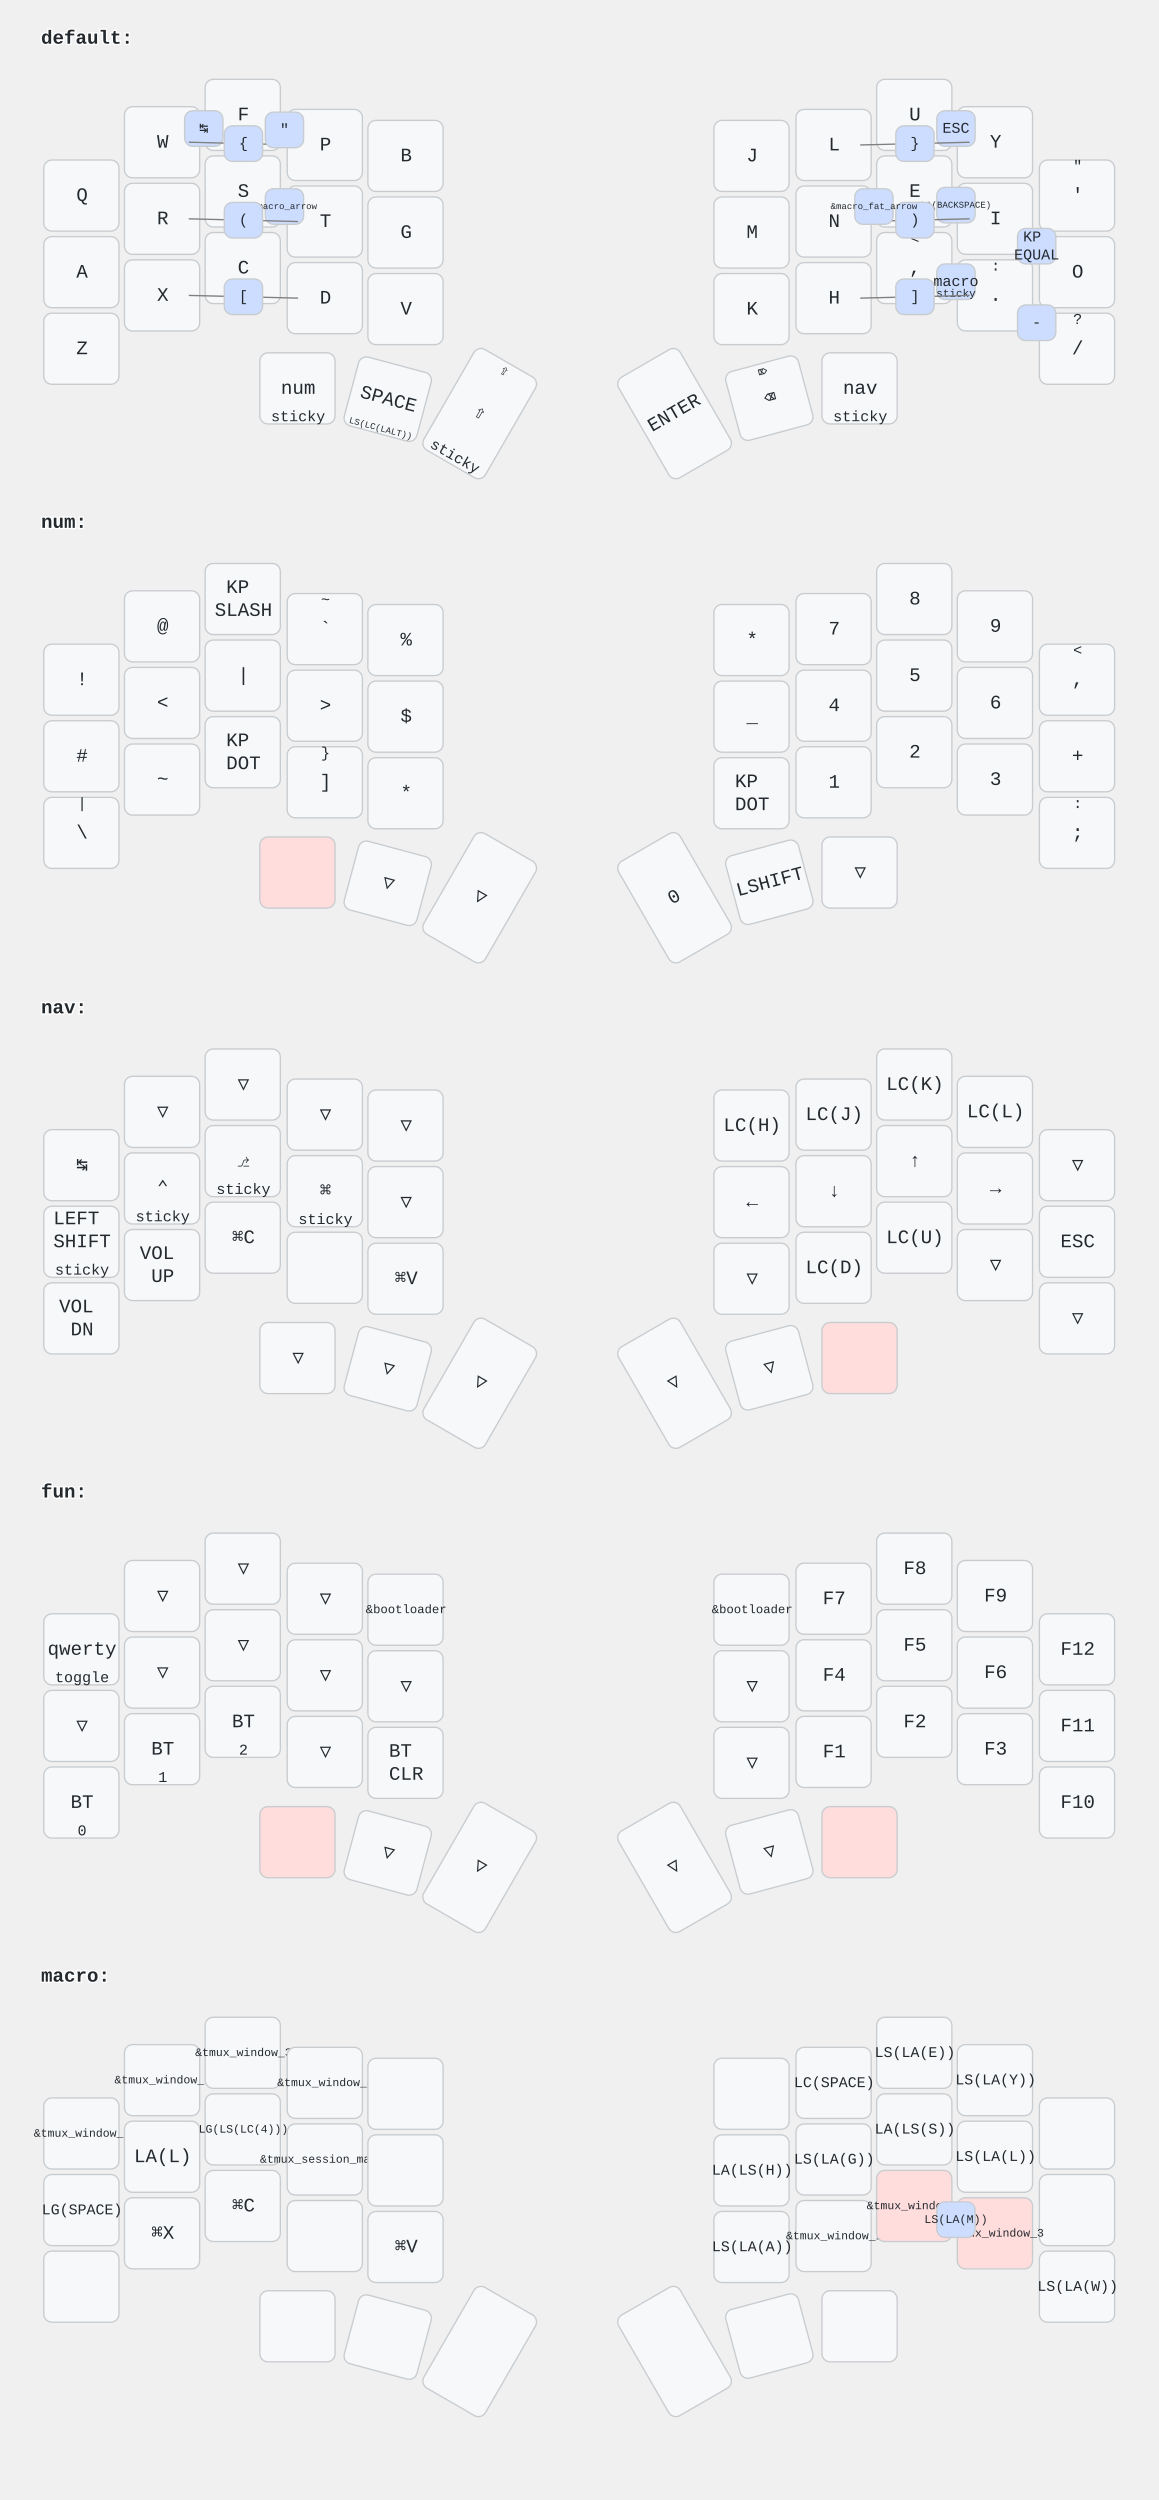
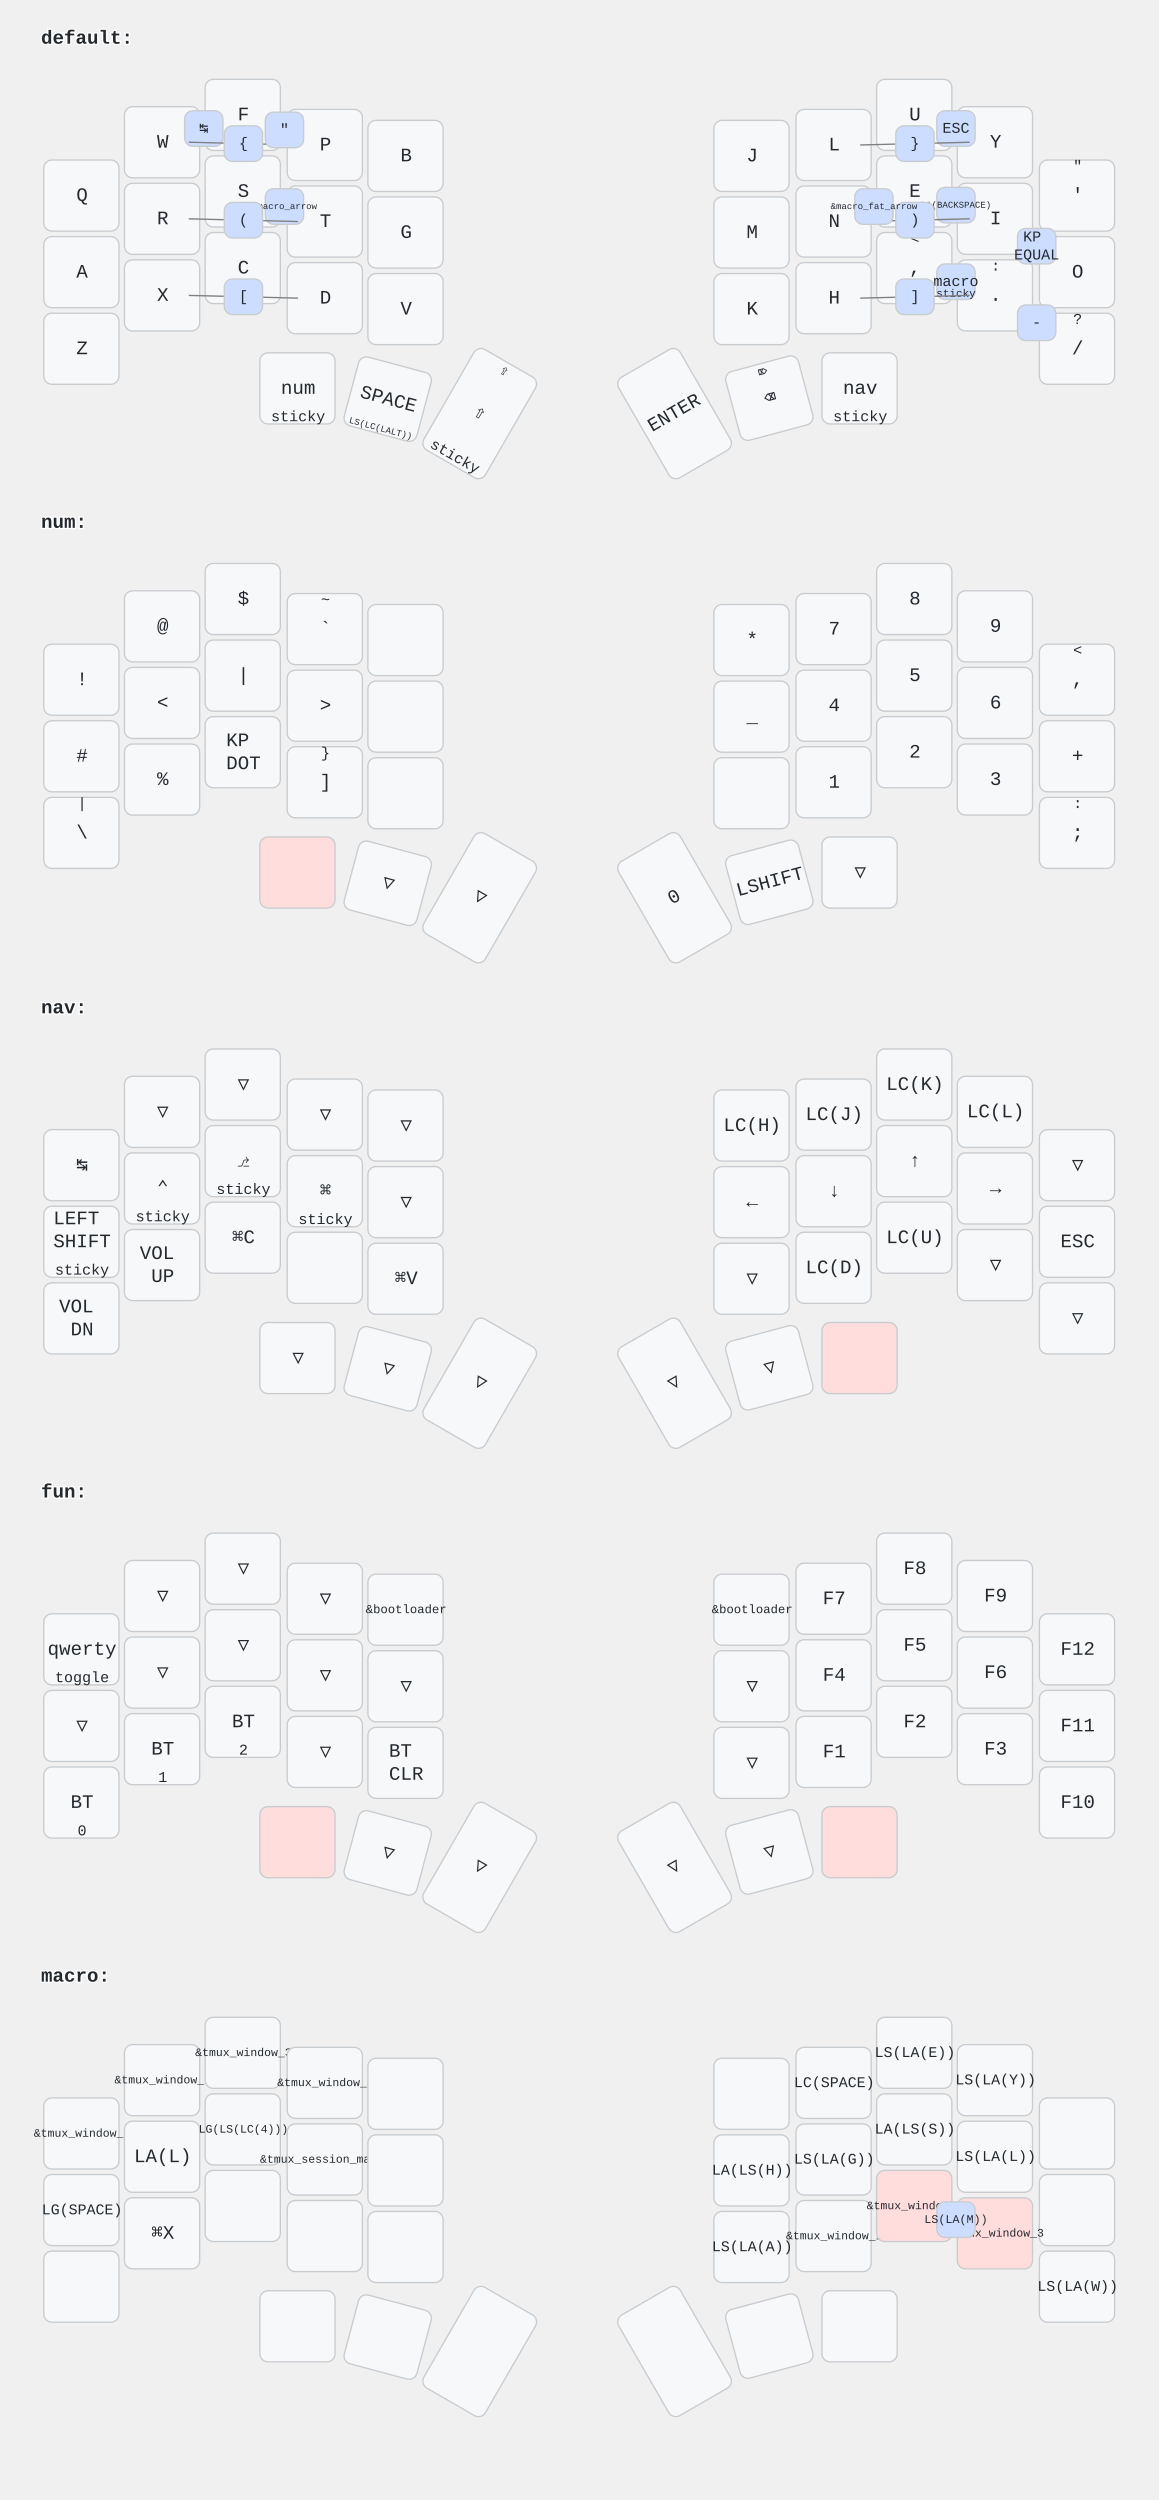
<svg xmlns="http://www.w3.org/2000/svg" width="847" height="1828" viewBox="0 0 847 1828" class="keymap">
  <style>/* font and background color specifications */
svg {
    font-family: SFMono-Regular,Consolas,Liberation Mono,Menlo,monospace;
    font-size: 14px;
    font-kerning: normal;
    text-rendering: optimizeLegibility;
    fill: #24292e;
}

/* default key styling */
rect {
    fill: #f6f8fa;
    stroke: #c9cccf;
    stroke-width: 1;
}

/* color accent for combo boxes */
rect.combo {
    fill: #cdf;
}

/* color accent for held keys */
rect.held, rect.combo.held {
    fill: #fdd;
}

/* color accent for ghost (optional) keys */
rect.ghost, rect.combo.ghost {
    fill: #ddd;
}

text {
    text-anchor: middle;
    dominant-baseline: middle;
}

/* styling for layer labels */
text.label {
    font-weight: bold;
    text-anchor: start;
    stroke: white;
    stroke-width: 2;
    paint-order: stroke;
}

/* styling for combo tap, and key hold/shifted label text */
text.combo, text.hold, text.shifted {
    font-size: 11px;
}

text.hold {
    text-anchor: middle;
    dominant-baseline: auto;
}

text.shifted {
    text-anchor: middle;
    dominant-baseline: hanging;
}

/* styling for hold/shifted label text in combo box */
text.combo.hold, text.combo.shifted {
    font-size: 8px;
}

/* styling for combo dendrons */
path {
    stroke-width: 1;
    stroke: gray;
    fill: none;
}
</style>
  <g transform="translate(30, 0)" class="layer-default">
    <text x="0" y="28" class="label">default:</text>
    <g transform="translate(0, 56)">
      <g transform="translate(30, 87)" class="key keypos-0">
        <rect rx="6" ry="6" x="-28" y="-26" width="55" height="52" class="key" />
        <text x="0" y="0" class="key tap">Q</text>
      </g>
      <g transform="translate(89, 48)" class="key keypos-1">
        <rect rx="6" ry="6" x="-28" y="-26" width="55" height="52" class="key" />
        <text x="0" y="0" class="key tap">W</text>
      </g>
      <g transform="translate(148, 28)" class="key keypos-2">
        <rect rx="6" ry="6" x="-28" y="-26" width="55" height="52" class="key" />
        <text x="0" y="0" class="key tap">F</text>
      </g>
      <g transform="translate(208, 50)" class="key keypos-3">
        <rect rx="6" ry="6" x="-28" y="-26" width="55" height="52" class="key" />
        <text x="0" y="0" class="key tap">P</text>
      </g>
      <g transform="translate(267, 58)" class="key keypos-4">
        <rect rx="6" ry="6" x="-28" y="-26" width="55" height="52" class="key" />
        <text x="0" y="0" class="key tap">B</text>
      </g>
      <g transform="translate(520, 58)" class="key keypos-5">
        <rect rx="6" ry="6" x="-28" y="-26" width="55" height="52" class="key" />
        <text x="0" y="0" class="key tap">J</text>
      </g>
      <g transform="translate(580, 50)" class="key keypos-6">
        <rect rx="6" ry="6" x="-28" y="-26" width="55" height="52" class="key" />
        <text x="0" y="0" class="key tap">L</text>
      </g>
      <g transform="translate(639, 28)" class="key keypos-7">
        <rect rx="6" ry="6" x="-28" y="-26" width="55" height="52" class="key" />
        <text x="0" y="0" class="key tap">U</text>
      </g>
      <g transform="translate(698, 48)" class="key keypos-8">
        <rect rx="6" ry="6" x="-28" y="-26" width="55" height="52" class="key" />
        <text x="0" y="0" class="key tap">Y</text>
      </g>
      <g transform="translate(758, 87)" class="key keypos-9">
        <rect rx="6" ry="6" x="-28" y="-26" width="55" height="52" class="key" />
        <text x="0" y="0" class="key tap">'</text>
        <text x="0" y="-24" class="key shifted">"</text>
      </g>
      <g transform="translate(30, 143)" class="key keypos-10">
        <rect rx="6" ry="6" x="-28" y="-26" width="55" height="52" class="key" />
        <text x="0" y="0" class="key tap">A</text>
      </g>
      <g transform="translate(89, 104)" class="key keypos-11">
        <rect rx="6" ry="6" x="-28" y="-26" width="55" height="52" class="key" />
        <text x="0" y="0" class="key tap">R</text>
      </g>
      <g transform="translate(148, 84)" class="key keypos-12">
        <rect rx="6" ry="6" x="-28" y="-26" width="55" height="52" class="key" />
        <text x="0" y="0" class="key tap">S</text>
      </g>
      <g transform="translate(208, 106)" class="key keypos-13">
        <rect rx="6" ry="6" x="-28" y="-26" width="55" height="52" class="key" />
        <text x="0" y="0" class="key tap">T</text>
      </g>
      <g transform="translate(267, 114)" class="key keypos-14">
        <rect rx="6" ry="6" x="-28" y="-26" width="55" height="52" class="key" />
        <text x="0" y="0" class="key tap">G</text>
      </g>
      <g transform="translate(520, 114)" class="key keypos-15">
        <rect rx="6" ry="6" x="-28" y="-26" width="55" height="52" class="key" />
        <text x="0" y="0" class="key tap">M</text>
      </g>
      <g transform="translate(580, 106)" class="key keypos-16">
        <rect rx="6" ry="6" x="-28" y="-26" width="55" height="52" class="key" />
        <text x="0" y="0" class="key tap">N</text>
      </g>
      <g transform="translate(639, 84)" class="key keypos-17">
        <rect rx="6" ry="6" x="-28" y="-26" width="55" height="52" class="key" />
        <text x="0" y="0" class="key tap">E</text>
      </g>
      <g transform="translate(698, 104)" class="key keypos-18">
        <rect rx="6" ry="6" x="-28" y="-26" width="55" height="52" class="key" />
        <text x="0" y="0" class="key tap">I</text>
      </g>
      <g transform="translate(758, 143)" class="key keypos-19">
        <rect rx="6" ry="6" x="-28" y="-26" width="55" height="52" class="key" />
        <text x="0" y="0" class="key tap">O</text>
      </g>
      <g transform="translate(30, 199)" class="key keypos-20">
        <rect rx="6" ry="6" x="-28" y="-26" width="55" height="52" class="key" />
        <text x="0" y="0" class="key tap">Z</text>
      </g>
      <g transform="translate(89, 160)" class="key keypos-21">
        <rect rx="6" ry="6" x="-28" y="-26" width="55" height="52" class="key" />
        <text x="0" y="0" class="key tap">X</text>
      </g>
      <g transform="translate(148, 140)" class="key keypos-22">
        <rect rx="6" ry="6" x="-28" y="-26" width="55" height="52" class="key" />
        <text x="0" y="0" class="key tap">C</text>
      </g>
      <g transform="translate(208, 162)" class="key keypos-23">
        <rect rx="6" ry="6" x="-28" y="-26" width="55" height="52" class="key" />
        <text x="0" y="0" class="key tap">D</text>
      </g>
      <g transform="translate(267, 170)" class="key keypos-24">
        <rect rx="6" ry="6" x="-28" y="-26" width="55" height="52" class="key" />
        <text x="0" y="0" class="key tap">V</text>
      </g>
      <g transform="translate(520, 170)" class="key keypos-25">
        <rect rx="6" ry="6" x="-28" y="-26" width="55" height="52" class="key" />
        <text x="0" y="0" class="key tap">K</text>
      </g>
      <g transform="translate(580, 162)" class="key keypos-26">
        <rect rx="6" ry="6" x="-28" y="-26" width="55" height="52" class="key" />
        <text x="0" y="0" class="key tap">H</text>
      </g>
      <g transform="translate(639, 140)" class="key keypos-27">
        <rect rx="6" ry="6" x="-28" y="-26" width="55" height="52" class="key" />
        <text x="0" y="0" class="key tap">,</text>
        <text x="0" y="-24" class="key shifted">&lt;</text>
      </g>
      <g transform="translate(698, 160)" class="key keypos-28">
        <rect rx="6" ry="6" x="-28" y="-26" width="55" height="52" class="key" />
        <text x="0" y="0" class="key tap">.</text>
        <text x="0" y="-24" class="key shifted">:</text>
      </g>
      <g transform="translate(758, 199)" class="key keypos-29">
        <rect rx="6" ry="6" x="-28" y="-26" width="55" height="52" class="key" />
        <text x="0" y="0" class="key tap">/</text>
        <text x="0" y="-24" class="key shifted">?</text>
      </g>
      <g transform="translate(188, 228)" class="key keypos-30">
        <rect rx="6" ry="6" x="-28" y="-26" width="55" height="52" class="key" />
        <text x="0" y="0" class="key tap">num</text>
        <text x="0" y="24" class="key hold">sticky</text>
      </g>
      <g transform="translate(254, 236) rotate(15.0)" class="key keypos-31">
        <rect rx="6" ry="6" x="-28" y="-26" width="55" height="52" class="key" />
        <text x="0" y="0" class="key tap">SPACE</text>
        <text x="0" y="24" class="key hold">
          <tspan style="font-size: 60%">LS(LC(LALT))</tspan>
        </text>
      </g>
      <g transform="translate(321, 246) rotate(30.0)" class="key keypos-32">
        <rect rx="6" ry="6" x="-26" y="-42" width="52" height="85" class="key" />
        <text x="0" y="0" class="key tap">⇧</text>
        <text x="0" y="40" class="key hold">sticky</text>
        <text x="0" y="-40" class="key shifted">⇪</text>
      </g>
      <g transform="translate(463, 246) rotate(-30.0)" class="key keypos-33">
        <rect rx="6" ry="6" x="-26" y="-42" width="52" height="85" class="key" />
        <text x="0" y="0" class="key tap">ENTER</text>
      </g>
      <g transform="translate(533, 235) rotate(-15.0)" class="key keypos-34">
        <rect rx="6" ry="6" x="-28" y="-26" width="55" height="52" class="key" />
        <text x="0" y="0" class="key tap">⌫</text>
        <text x="0" y="-24" class="key shifted">⌦</text>
      </g>
      <g transform="translate(599, 228)" class="key keypos-35">
        <rect rx="6" ry="6" x="-28" y="-26" width="55" height="52" class="key" />
        <text x="0" y="0" class="key tap">nav</text>
        <text x="0" y="24" class="key hold">sticky</text>
      </g>
      <g class="combo combopos-0">
        <rect rx="6" ry="6" x="105" y="25" width="28" height="26" class="combo" />
        <text x="119" y="38" class="combo tap">↹</text>
      </g>
      <g class="combo combopos-1">
        <rect rx="6" ry="6" x="655" y="25" width="28" height="26" class="combo" />
        <text x="669" y="38" class="combo tap">ESC</text>
      </g>
      <g class="combo combopos-2">
        <rect rx="6" ry="6" x="655" y="137" width="28" height="26" class="combo" />
        <text x="669" y="150" class="combo tap">macro</text>
        <text x="669" y="161" class="combo hold">sticky</text>
      </g>
      <g class="combo combopos-3">
        <rect rx="6" ry="6" x="164" y="82" width="28" height="26" class="combo" />
        <text x="178" y="95" class="combo tap">
          <tspan style="font-size: 60%">&amp;macro_arrow</tspan>
        </text>
      </g>
      <g class="combo combopos-4">
        <path d="M148,105 l-40,-1" class="combo" />
        <path d="M148,105 l40,1" class="combo" />
        <rect rx="6" ry="6" x="134" y="92" width="28" height="26" class="combo" />
        <text x="148" y="105" class="combo tap">(</text>
      </g>
      <g class="combo combopos-5">
        <path d="M148,49 l-40,-1" class="combo" />
        <path d="M148,49 l40,1" class="combo" />
        <rect rx="6" ry="6" x="134" y="36" width="28" height="26" class="combo" />
        <text x="148" y="49" class="combo tap">{</text>
      </g>
      <g class="combo combopos-6">
        <path d="M148,161 l-40,-1" class="combo" />
        <path d="M148,161 l40,1" class="combo" />
        <rect rx="6" ry="6" x="134" y="148" width="28" height="26" class="combo" />
        <text x="148" y="161" class="combo tap">[</text>
      </g>
      <g class="combo combopos-7">
        <rect rx="6" ry="6" x="714" y="111" width="28" height="26" class="combo" />
        <text x="728" y="124" class="combo tap">
          <tspan x="728" dy="-0.6em">KP</tspan>
          <tspan x="728" dy="1.2em">EQUAL</tspan>
        </text>
      </g>
      <g class="combo combopos-8">
        <rect rx="6" ry="6" x="655" y="81" width="28" height="26" class="combo" />
        <text x="669" y="94" class="combo tap">
          <tspan style="font-size: 60%">LA(BACKSPACE)</tspan>
        </text>
      </g>
      <g class="combo combopos-9">
        <rect rx="6" ry="6" x="164" y="26" width="28" height="26" class="combo" />
        <text x="178" y="39" class="combo tap">"</text>
      </g>
      <g class="combo combopos-10">
        <path d="M639,105 l40,-1" class="combo" />
        <path d="M639,105 l-40,1" class="combo" />
        <rect rx="6" ry="6" x="625" y="92" width="28" height="26" class="combo" />
        <text x="639" y="105" class="combo tap">)</text>
      </g>
      <g class="combo combopos-11">
        <rect rx="6" ry="6" x="595" y="82" width="28" height="26" class="combo" />
        <text x="609" y="95" class="combo tap">
          <tspan style="font-size: 60%">&amp;macro_fat_arrow</tspan>
        </text>
      </g>
      <g class="combo combopos-12">
        <path d="M639,49 l-40,1" class="combo" />
        <path d="M639,49 l40,-1" class="combo" />
        <rect rx="6" ry="6" x="625" y="36" width="28" height="26" class="combo" />
        <text x="639" y="49" class="combo tap">}</text>
      </g>
      <g class="combo combopos-13">
        <rect rx="6" ry="6" x="714" y="167" width="28" height="26" class="combo" />
        <text x="728" y="180" class="combo tap">-</text>
      </g>
      <g class="combo combopos-14">
        <path d="M639,161 l-40,1" class="combo" />
        <path d="M639,161 l40,-1" class="combo" />
        <rect rx="6" ry="6" x="625" y="148" width="28" height="26" class="combo" />
        <text x="639" y="161" class="combo tap">]</text>
      </g>
    </g>
  </g>
  <g transform="translate(30, 354)" class="layer-num">
    <text x="0" y="28" class="label">num:</text>
    <g transform="translate(0, 56)">
      <g transform="translate(30, 87)" class="key keypos-0">
        <rect rx="6" ry="6" x="-28" y="-26" width="55" height="52" class="key" />
        <text x="0" y="0" class="key tap">!</text>
      </g>
      <g transform="translate(89, 48)" class="key keypos-1">
        <rect rx="6" ry="6" x="-28" y="-26" width="55" height="52" class="key" />
        <text x="0" y="0" class="key tap">@</text>
      </g>
      <g transform="translate(148, 28)" class="key keypos-2">
        <rect rx="6" ry="6" x="-28" y="-26" width="55" height="52" class="key" />
-         <text x="0" y="0" class="key tap">
-           <tspan x="0" dy="-0.6em">KP</tspan>
-           <tspan x="0" dy="1.2em">SLASH</tspan>
-         </text>
+         <text x="0" y="0" class="key tap">$</text>
      </g>
      <g transform="translate(208, 50)" class="key keypos-3">
        <rect rx="6" ry="6" x="-28" y="-26" width="55" height="52" class="key" />
        <text x="0" y="0" class="key tap">`</text>
        <text x="0" y="-24" class="key shifted">~</text>
      </g>
      <g transform="translate(267, 58)" class="key keypos-4">
        <rect rx="6" ry="6" x="-28" y="-26" width="55" height="52" class="key" />
-         <text x="0" y="0" class="key tap">%</text>
      </g>
      <g transform="translate(520, 58)" class="key keypos-5">
        <rect rx="6" ry="6" x="-28" y="-26" width="55" height="52" class="key" />
        <text x="0" y="0" class="key tap">*</text>
      </g>
      <g transform="translate(580, 50)" class="key keypos-6">
        <rect rx="6" ry="6" x="-28" y="-26" width="55" height="52" class="key" />
        <text x="0" y="0" class="key tap">7</text>
      </g>
      <g transform="translate(639, 28)" class="key keypos-7">
        <rect rx="6" ry="6" x="-28" y="-26" width="55" height="52" class="key" />
        <text x="0" y="0" class="key tap">8</text>
      </g>
      <g transform="translate(698, 48)" class="key keypos-8">
        <rect rx="6" ry="6" x="-28" y="-26" width="55" height="52" class="key" />
        <text x="0" y="0" class="key tap">9</text>
      </g>
      <g transform="translate(758, 87)" class="key keypos-9">
        <rect rx="6" ry="6" x="-28" y="-26" width="55" height="52" class="key" />
        <text x="0" y="0" class="key tap">,</text>
        <text x="0" y="-24" class="key shifted">&lt;</text>
      </g>
      <g transform="translate(30, 143)" class="key keypos-10">
        <rect rx="6" ry="6" x="-28" y="-26" width="55" height="52" class="key" />
        <text x="0" y="0" class="key tap">#</text>
      </g>
      <g transform="translate(89, 104)" class="key keypos-11">
        <rect rx="6" ry="6" x="-28" y="-26" width="55" height="52" class="key" />
        <text x="0" y="0" class="key tap">&lt;</text>
      </g>
      <g transform="translate(148, 84)" class="key keypos-12">
        <rect rx="6" ry="6" x="-28" y="-26" width="55" height="52" class="key" />
        <text x="0" y="0" class="key tap">|</text>
      </g>
      <g transform="translate(208, 106)" class="key keypos-13">
        <rect rx="6" ry="6" x="-28" y="-26" width="55" height="52" class="key" />
        <text x="0" y="0" class="key tap">&gt;</text>
      </g>
      <g transform="translate(267, 114)" class="key keypos-14">
        <rect rx="6" ry="6" x="-28" y="-26" width="55" height="52" class="key" />
-         <text x="0" y="0" class="key tap">$</text>
      </g>
      <g transform="translate(520, 114)" class="key keypos-15">
        <rect rx="6" ry="6" x="-28" y="-26" width="55" height="52" class="key" />
        <text x="0" y="0" class="key tap">_</text>
      </g>
      <g transform="translate(580, 106)" class="key keypos-16">
        <rect rx="6" ry="6" x="-28" y="-26" width="55" height="52" class="key" />
        <text x="0" y="0" class="key tap">4</text>
      </g>
      <g transform="translate(639, 84)" class="key keypos-17">
        <rect rx="6" ry="6" x="-28" y="-26" width="55" height="52" class="key" />
        <text x="0" y="0" class="key tap">5</text>
      </g>
      <g transform="translate(698, 104)" class="key keypos-18">
        <rect rx="6" ry="6" x="-28" y="-26" width="55" height="52" class="key" />
        <text x="0" y="0" class="key tap">6</text>
      </g>
      <g transform="translate(758, 143)" class="key keypos-19">
        <rect rx="6" ry="6" x="-28" y="-26" width="55" height="52" class="key" />
        <text x="0" y="0" class="key tap">+</text>
      </g>
      <g transform="translate(30, 199)" class="key keypos-20">
        <rect rx="6" ry="6" x="-28" y="-26" width="55" height="52" class="key" />
        <text x="0" y="0" class="key tap">\</text>
        <text x="0" y="-24" class="key shifted">|</text>
      </g>
      <g transform="translate(89, 160)" class="key keypos-21">
        <rect rx="6" ry="6" x="-28" y="-26" width="55" height="52" class="key" />
-         <text x="0" y="0" class="key tap">~</text>
+         <text x="0" y="0" class="key tap">%</text>
      </g>
      <g transform="translate(148, 140)" class="key keypos-22">
        <rect rx="6" ry="6" x="-28" y="-26" width="55" height="52" class="key" />
        <text x="0" y="0" class="key tap">
          <tspan x="0" dy="-0.6em">KP</tspan>
          <tspan x="0" dy="1.2em">DOT</tspan>
        </text>
      </g>
      <g transform="translate(208, 162)" class="key keypos-23">
        <rect rx="6" ry="6" x="-28" y="-26" width="55" height="52" class="key" />
        <text x="0" y="0" class="key tap">]</text>
        <text x="0" y="-24" class="key shifted">}</text>
      </g>
      <g transform="translate(267, 170)" class="key keypos-24">
        <rect rx="6" ry="6" x="-28" y="-26" width="55" height="52" class="key" />
-         <text x="0" y="0" class="key tap">*</text>
      </g>
      <g transform="translate(520, 170)" class="key keypos-25">
        <rect rx="6" ry="6" x="-28" y="-26" width="55" height="52" class="key" />
-         <text x="0" y="0" class="key tap">
-           <tspan x="0" dy="-0.6em">KP</tspan>
-           <tspan x="0" dy="1.2em">DOT</tspan>
-         </text>
      </g>
      <g transform="translate(580, 162)" class="key keypos-26">
        <rect rx="6" ry="6" x="-28" y="-26" width="55" height="52" class="key" />
        <text x="0" y="0" class="key tap">1</text>
      </g>
      <g transform="translate(639, 140)" class="key keypos-27">
        <rect rx="6" ry="6" x="-28" y="-26" width="55" height="52" class="key" />
        <text x="0" y="0" class="key tap">2</text>
      </g>
      <g transform="translate(698, 160)" class="key keypos-28">
        <rect rx="6" ry="6" x="-28" y="-26" width="55" height="52" class="key" />
        <text x="0" y="0" class="key tap">3</text>
      </g>
      <g transform="translate(758, 199)" class="key keypos-29">
        <rect rx="6" ry="6" x="-28" y="-26" width="55" height="52" class="key" />
        <text x="0" y="0" class="key tap">;</text>
        <text x="0" y="-24" class="key shifted">:</text>
      </g>
      <g transform="translate(188, 228)" class="key held keypos-30">
        <rect rx="6" ry="6" x="-28" y="-26" width="55" height="52" class="key held" />
      </g>
      <g transform="translate(254, 236) rotate(15.0)" class="key trans keypos-31">
        <rect rx="6" ry="6" x="-28" y="-26" width="55" height="52" class="key trans" />
        <text x="0" y="0" class="key trans tap">▽</text>
      </g>
      <g transform="translate(321, 246) rotate(30.0)" class="key trans keypos-32">
        <rect rx="6" ry="6" x="-26" y="-42" width="52" height="85" class="key trans" />
        <text x="0" y="0" class="key trans tap">▽</text>
      </g>
      <g transform="translate(463, 246) rotate(-30.0)" class="key keypos-33">
        <rect rx="6" ry="6" x="-26" y="-42" width="52" height="85" class="key" />
        <text x="0" y="0" class="key tap">0</text>
      </g>
      <g transform="translate(533, 235) rotate(-15.0)" class="key keypos-34">
        <rect rx="6" ry="6" x="-28" y="-26" width="55" height="52" class="key" />
        <text x="0" y="0" class="key tap">LSHIFT</text>
      </g>
      <g transform="translate(599, 228)" class="key trans keypos-35">
        <rect rx="6" ry="6" x="-28" y="-26" width="55" height="52" class="key trans" />
        <text x="0" y="0" class="key trans tap">▽</text>
      </g>
    </g>
  </g>
  <g transform="translate(30, 709)" class="layer-nav">
    <text x="0" y="28" class="label">nav:</text>
    <g transform="translate(0, 56)">
      <g transform="translate(30, 87)" class="key keypos-0">
        <rect rx="6" ry="6" x="-28" y="-26" width="55" height="52" class="key" />
        <text x="0" y="0" class="key tap">↹</text>
      </g>
      <g transform="translate(89, 48)" class="key trans keypos-1">
        <rect rx="6" ry="6" x="-28" y="-26" width="55" height="52" class="key trans" />
        <text x="0" y="0" class="key trans tap">▽</text>
      </g>
      <g transform="translate(148, 28)" class="key trans keypos-2">
        <rect rx="6" ry="6" x="-28" y="-26" width="55" height="52" class="key trans" />
        <text x="0" y="0" class="key trans tap">▽</text>
      </g>
      <g transform="translate(208, 50)" class="key trans keypos-3">
        <rect rx="6" ry="6" x="-28" y="-26" width="55" height="52" class="key trans" />
        <text x="0" y="0" class="key trans tap">▽</text>
      </g>
      <g transform="translate(267, 58)" class="key trans keypos-4">
        <rect rx="6" ry="6" x="-28" y="-26" width="55" height="52" class="key trans" />
        <text x="0" y="0" class="key trans tap">▽</text>
      </g>
      <g transform="translate(520, 58)" class="key keypos-5">
        <rect rx="6" ry="6" x="-28" y="-26" width="55" height="52" class="key" />
        <text x="0" y="0" class="key tap">LC(H)</text>
      </g>
      <g transform="translate(580, 50)" class="key keypos-6">
        <rect rx="6" ry="6" x="-28" y="-26" width="55" height="52" class="key" />
        <text x="0" y="0" class="key tap">LC(J)</text>
      </g>
      <g transform="translate(639, 28)" class="key keypos-7">
        <rect rx="6" ry="6" x="-28" y="-26" width="55" height="52" class="key" />
        <text x="0" y="0" class="key tap">LC(K)</text>
      </g>
      <g transform="translate(698, 48)" class="key keypos-8">
        <rect rx="6" ry="6" x="-28" y="-26" width="55" height="52" class="key" />
        <text x="0" y="0" class="key tap">LC(L)</text>
      </g>
      <g transform="translate(758, 87)" class="key trans keypos-9">
        <rect rx="6" ry="6" x="-28" y="-26" width="55" height="52" class="key trans" />
        <text x="0" y="0" class="key trans tap">▽</text>
      </g>
      <g transform="translate(30, 143)" class="key keypos-10">
        <rect rx="6" ry="6" x="-28" y="-26" width="55" height="52" class="key" />
        <text x="0" y="0" class="key tap">
          <tspan x="0" dy="-1.2em">LEFT</tspan>
          <tspan x="0" dy="1.2em">SHIFT</tspan>
        </text>
        <text x="0" y="24" class="key hold">sticky</text>
      </g>
      <g transform="translate(89, 104)" class="key keypos-11">
        <rect rx="6" ry="6" x="-28" y="-26" width="55" height="52" class="key" />
        <text x="0" y="0" class="key tap">⌃</text>
        <text x="0" y="24" class="key hold">sticky</text>
      </g>
      <g transform="translate(148, 84)" class="key keypos-12">
        <rect rx="6" ry="6" x="-28" y="-26" width="55" height="52" class="key" />
        <text x="0" y="0" class="key tap">⎇</text>
        <text x="0" y="24" class="key hold">sticky</text>
      </g>
      <g transform="translate(208, 106)" class="key keypos-13">
        <rect rx="6" ry="6" x="-28" y="-26" width="55" height="52" class="key" />
        <text x="0" y="0" class="key tap">⌘</text>
        <text x="0" y="24" class="key hold">sticky</text>
      </g>
      <g transform="translate(267, 114)" class="key trans keypos-14">
        <rect rx="6" ry="6" x="-28" y="-26" width="55" height="52" class="key trans" />
        <text x="0" y="0" class="key trans tap">▽</text>
      </g>
      <g transform="translate(520, 114)" class="key keypos-15">
        <rect rx="6" ry="6" x="-28" y="-26" width="55" height="52" class="key" />
        <text x="0" y="0" class="key tap">←</text>
      </g>
      <g transform="translate(580, 106)" class="key keypos-16">
        <rect rx="6" ry="6" x="-28" y="-26" width="55" height="52" class="key" />
        <text x="0" y="0" class="key tap">↓</text>
      </g>
      <g transform="translate(639, 84)" class="key keypos-17">
        <rect rx="6" ry="6" x="-28" y="-26" width="55" height="52" class="key" />
        <text x="0" y="0" class="key tap">↑</text>
      </g>
      <g transform="translate(698, 104)" class="key keypos-18">
        <rect rx="6" ry="6" x="-28" y="-26" width="55" height="52" class="key" />
        <text x="0" y="0" class="key tap">→</text>
      </g>
      <g transform="translate(758, 143)" class="key keypos-19">
        <rect rx="6" ry="6" x="-28" y="-26" width="55" height="52" class="key" />
        <text x="0" y="0" class="key tap">ESC</text>
      </g>
      <g transform="translate(30, 199)" class="key keypos-20">
        <rect rx="6" ry="6" x="-28" y="-26" width="55" height="52" class="key" />
        <text x="0" y="0" class="key tap">
          <tspan x="0" dy="-0.6em">VOL</tspan>
          <tspan x="0" dy="1.2em">DN</tspan>
        </text>
      </g>
      <g transform="translate(89, 160)" class="key keypos-21">
        <rect rx="6" ry="6" x="-28" y="-26" width="55" height="52" class="key" />
        <text x="0" y="0" class="key tap">
          <tspan x="0" dy="-0.6em">VOL</tspan>
          <tspan x="0" dy="1.2em">UP</tspan>
        </text>
      </g>
      <g transform="translate(148, 140)" class="key keypos-22">
        <rect rx="6" ry="6" x="-28" y="-26" width="55" height="52" class="key" />
        <text x="0" y="0" class="key tap">⌘C</text>
      </g>
      <g transform="translate(208, 162)" class="key keypos-23">
        <rect rx="6" ry="6" x="-28" y="-26" width="55" height="52" class="key" />
      </g>
      <g transform="translate(267, 170)" class="key keypos-24">
        <rect rx="6" ry="6" x="-28" y="-26" width="55" height="52" class="key" />
        <text x="0" y="0" class="key tap">⌘V</text>
      </g>
      <g transform="translate(520, 170)" class="key trans keypos-25">
        <rect rx="6" ry="6" x="-28" y="-26" width="55" height="52" class="key trans" />
        <text x="0" y="0" class="key trans tap">▽</text>
      </g>
      <g transform="translate(580, 162)" class="key keypos-26">
        <rect rx="6" ry="6" x="-28" y="-26" width="55" height="52" class="key" />
        <text x="0" y="0" class="key tap">LC(D)</text>
      </g>
      <g transform="translate(639, 140)" class="key keypos-27">
        <rect rx="6" ry="6" x="-28" y="-26" width="55" height="52" class="key" />
        <text x="0" y="0" class="key tap">LC(U)</text>
      </g>
      <g transform="translate(698, 160)" class="key trans keypos-28">
        <rect rx="6" ry="6" x="-28" y="-26" width="55" height="52" class="key trans" />
        <text x="0" y="0" class="key trans tap">▽</text>
      </g>
      <g transform="translate(758, 199)" class="key trans keypos-29">
        <rect rx="6" ry="6" x="-28" y="-26" width="55" height="52" class="key trans" />
        <text x="0" y="0" class="key trans tap">▽</text>
      </g>
      <g transform="translate(188, 228)" class="key trans keypos-30">
        <rect rx="6" ry="6" x="-28" y="-26" width="55" height="52" class="key trans" />
        <text x="0" y="0" class="key trans tap">▽</text>
      </g>
      <g transform="translate(254, 236) rotate(15.0)" class="key trans keypos-31">
        <rect rx="6" ry="6" x="-28" y="-26" width="55" height="52" class="key trans" />
        <text x="0" y="0" class="key trans tap">▽</text>
      </g>
      <g transform="translate(321, 246) rotate(30.0)" class="key trans keypos-32">
        <rect rx="6" ry="6" x="-26" y="-42" width="52" height="85" class="key trans" />
        <text x="0" y="0" class="key trans tap">▽</text>
      </g>
      <g transform="translate(463, 246) rotate(-30.0)" class="key trans keypos-33">
        <rect rx="6" ry="6" x="-26" y="-42" width="52" height="85" class="key trans" />
        <text x="0" y="0" class="key trans tap">▽</text>
      </g>
      <g transform="translate(533, 235) rotate(-15.0)" class="key trans keypos-34">
        <rect rx="6" ry="6" x="-28" y="-26" width="55" height="52" class="key trans" />
        <text x="0" y="0" class="key trans tap">▽</text>
      </g>
      <g transform="translate(599, 228)" class="key held keypos-35">
        <rect rx="6" ry="6" x="-28" y="-26" width="55" height="52" class="key held" />
      </g>
    </g>
  </g>
  <g transform="translate(30, 1063)" class="layer-fun">
    <text x="0" y="28" class="label">fun:</text>
    <g transform="translate(0, 56)">
      <g transform="translate(30, 87)" class="key keypos-0">
        <rect rx="6" ry="6" x="-28" y="-26" width="55" height="52" class="key" />
        <text x="0" y="0" class="key tap">qwerty</text>
        <text x="0" y="24" class="key hold">toggle</text>
      </g>
      <g transform="translate(89, 48)" class="key trans keypos-1">
        <rect rx="6" ry="6" x="-28" y="-26" width="55" height="52" class="key trans" />
        <text x="0" y="0" class="key trans tap">▽</text>
      </g>
      <g transform="translate(148, 28)" class="key trans keypos-2">
        <rect rx="6" ry="6" x="-28" y="-26" width="55" height="52" class="key trans" />
        <text x="0" y="0" class="key trans tap">▽</text>
      </g>
      <g transform="translate(208, 50)" class="key trans keypos-3">
        <rect rx="6" ry="6" x="-28" y="-26" width="55" height="52" class="key trans" />
        <text x="0" y="0" class="key trans tap">▽</text>
      </g>
      <g transform="translate(267, 58)" class="key keypos-4">
        <rect rx="6" ry="6" x="-28" y="-26" width="55" height="52" class="key" />
        <text x="0" y="0" class="key tap">
          <tspan style="font-size: 64%">&amp;bootloader</tspan>
        </text>
      </g>
      <g transform="translate(520, 58)" class="key keypos-5">
        <rect rx="6" ry="6" x="-28" y="-26" width="55" height="52" class="key" />
        <text x="0" y="0" class="key tap">
          <tspan style="font-size: 64%">&amp;bootloader</tspan>
        </text>
      </g>
      <g transform="translate(580, 50)" class="key keypos-6">
        <rect rx="6" ry="6" x="-28" y="-26" width="55" height="52" class="key" />
        <text x="0" y="0" class="key tap">F7</text>
      </g>
      <g transform="translate(639, 28)" class="key keypos-7">
        <rect rx="6" ry="6" x="-28" y="-26" width="55" height="52" class="key" />
        <text x="0" y="0" class="key tap">F8</text>
      </g>
      <g transform="translate(698, 48)" class="key keypos-8">
        <rect rx="6" ry="6" x="-28" y="-26" width="55" height="52" class="key" />
        <text x="0" y="0" class="key tap">F9</text>
      </g>
      <g transform="translate(758, 87)" class="key keypos-9">
        <rect rx="6" ry="6" x="-28" y="-26" width="55" height="52" class="key" />
        <text x="0" y="0" class="key tap">F12</text>
      </g>
      <g transform="translate(30, 143)" class="key trans keypos-10">
        <rect rx="6" ry="6" x="-28" y="-26" width="55" height="52" class="key trans" />
        <text x="0" y="0" class="key trans tap">▽</text>
      </g>
      <g transform="translate(89, 104)" class="key trans keypos-11">
        <rect rx="6" ry="6" x="-28" y="-26" width="55" height="52" class="key trans" />
        <text x="0" y="0" class="key trans tap">▽</text>
      </g>
      <g transform="translate(148, 84)" class="key trans keypos-12">
        <rect rx="6" ry="6" x="-28" y="-26" width="55" height="52" class="key trans" />
        <text x="0" y="0" class="key trans tap">▽</text>
      </g>
      <g transform="translate(208, 106)" class="key trans keypos-13">
        <rect rx="6" ry="6" x="-28" y="-26" width="55" height="52" class="key trans" />
        <text x="0" y="0" class="key trans tap">▽</text>
      </g>
      <g transform="translate(267, 114)" class="key trans keypos-14">
        <rect rx="6" ry="6" x="-28" y="-26" width="55" height="52" class="key trans" />
        <text x="0" y="0" class="key trans tap">▽</text>
      </g>
      <g transform="translate(520, 114)" class="key trans keypos-15">
        <rect rx="6" ry="6" x="-28" y="-26" width="55" height="52" class="key trans" />
        <text x="0" y="0" class="key trans tap">▽</text>
      </g>
      <g transform="translate(580, 106)" class="key keypos-16">
        <rect rx="6" ry="6" x="-28" y="-26" width="55" height="52" class="key" />
        <text x="0" y="0" class="key tap">F4</text>
      </g>
      <g transform="translate(639, 84)" class="key keypos-17">
        <rect rx="6" ry="6" x="-28" y="-26" width="55" height="52" class="key" />
        <text x="0" y="0" class="key tap">F5</text>
      </g>
      <g transform="translate(698, 104)" class="key keypos-18">
        <rect rx="6" ry="6" x="-28" y="-26" width="55" height="52" class="key" />
        <text x="0" y="0" class="key tap">F6</text>
      </g>
      <g transform="translate(758, 143)" class="key keypos-19">
        <rect rx="6" ry="6" x="-28" y="-26" width="55" height="52" class="key" />
        <text x="0" y="0" class="key tap">F11</text>
      </g>
      <g transform="translate(30, 199)" class="key keypos-20">
        <rect rx="6" ry="6" x="-28" y="-26" width="55" height="52" class="key" />
        <text x="0" y="0" class="key tap">BT</text>
        <text x="0" y="24" class="key hold">0</text>
      </g>
      <g transform="translate(89, 160)" class="key keypos-21">
        <rect rx="6" ry="6" x="-28" y="-26" width="55" height="52" class="key" />
        <text x="0" y="0" class="key tap">BT</text>
        <text x="0" y="24" class="key hold">1</text>
      </g>
      <g transform="translate(148, 140)" class="key keypos-22">
        <rect rx="6" ry="6" x="-28" y="-26" width="55" height="52" class="key" />
        <text x="0" y="0" class="key tap">BT</text>
        <text x="0" y="24" class="key hold">2</text>
      </g>
      <g transform="translate(208, 162)" class="key trans keypos-23">
        <rect rx="6" ry="6" x="-28" y="-26" width="55" height="52" class="key trans" />
        <text x="0" y="0" class="key trans tap">▽</text>
      </g>
      <g transform="translate(267, 170)" class="key keypos-24">
        <rect rx="6" ry="6" x="-28" y="-26" width="55" height="52" class="key" />
        <text x="0" y="0" class="key tap">
          <tspan x="0" dy="-0.6em">BT</tspan>
          <tspan x="0" dy="1.2em">CLR</tspan>
        </text>
      </g>
      <g transform="translate(520, 170)" class="key trans keypos-25">
        <rect rx="6" ry="6" x="-28" y="-26" width="55" height="52" class="key trans" />
        <text x="0" y="0" class="key trans tap">▽</text>
      </g>
      <g transform="translate(580, 162)" class="key keypos-26">
        <rect rx="6" ry="6" x="-28" y="-26" width="55" height="52" class="key" />
        <text x="0" y="0" class="key tap">F1</text>
      </g>
      <g transform="translate(639, 140)" class="key keypos-27">
        <rect rx="6" ry="6" x="-28" y="-26" width="55" height="52" class="key" />
        <text x="0" y="0" class="key tap">F2</text>
      </g>
      <g transform="translate(698, 160)" class="key keypos-28">
        <rect rx="6" ry="6" x="-28" y="-26" width="55" height="52" class="key" />
        <text x="0" y="0" class="key tap">F3</text>
      </g>
      <g transform="translate(758, 199)" class="key keypos-29">
        <rect rx="6" ry="6" x="-28" y="-26" width="55" height="52" class="key" />
        <text x="0" y="0" class="key tap">F10</text>
      </g>
      <g transform="translate(188, 228)" class="key held keypos-30">
        <rect rx="6" ry="6" x="-28" y="-26" width="55" height="52" class="key held" />
      </g>
      <g transform="translate(254, 236) rotate(15.0)" class="key trans keypos-31">
        <rect rx="6" ry="6" x="-28" y="-26" width="55" height="52" class="key trans" />
        <text x="0" y="0" class="key trans tap">▽</text>
      </g>
      <g transform="translate(321, 246) rotate(30.0)" class="key trans keypos-32">
        <rect rx="6" ry="6" x="-26" y="-42" width="52" height="85" class="key trans" />
        <text x="0" y="0" class="key trans tap">▽</text>
      </g>
      <g transform="translate(463, 246) rotate(-30.0)" class="key trans keypos-33">
        <rect rx="6" ry="6" x="-26" y="-42" width="52" height="85" class="key trans" />
        <text x="0" y="0" class="key trans tap">▽</text>
      </g>
      <g transform="translate(533, 235) rotate(-15.0)" class="key trans keypos-34">
        <rect rx="6" ry="6" x="-28" y="-26" width="55" height="52" class="key trans" />
        <text x="0" y="0" class="key trans tap">▽</text>
      </g>
      <g transform="translate(599, 228)" class="key held keypos-35">
        <rect rx="6" ry="6" x="-28" y="-26" width="55" height="52" class="key held" />
      </g>
    </g>
  </g>
  <g transform="translate(30, 1417)" class="layer-macro">
    <text x="0" y="28" class="label">macro:</text>
    <g transform="translate(0, 56)">
      <g transform="translate(30, 87)" class="key keypos-0">
        <rect rx="6" ry="6" x="-28" y="-26" width="55" height="52" class="key" />
        <text x="0" y="0" class="key tap">
          <tspan style="font-size: 60%">&amp;tmux_window_1</tspan>
        </text>
      </g>
      <g transform="translate(89, 48)" class="key keypos-1">
        <rect rx="6" ry="6" x="-28" y="-26" width="55" height="52" class="key" />
        <text x="0" y="0" class="key tap">
          <tspan style="font-size: 60%">&amp;tmux_window_2</tspan>
        </text>
      </g>
      <g transform="translate(148, 28)" class="key keypos-2">
        <rect rx="6" ry="6" x="-28" y="-26" width="55" height="52" class="key" />
        <text x="0" y="0" class="key tap">
          <tspan style="font-size: 60%">&amp;tmux_window_3</tspan>
        </text>
      </g>
      <g transform="translate(208, 50)" class="key keypos-3">
        <rect rx="6" ry="6" x="-28" y="-26" width="55" height="52" class="key" />
        <text x="0" y="0" class="key tap">
          <tspan style="font-size: 60%">&amp;tmux_window_4</tspan>
        </text>
      </g>
      <g transform="translate(267, 58)" class="key keypos-4">
        <rect rx="6" ry="6" x="-28" y="-26" width="55" height="52" class="key" />
      </g>
      <g transform="translate(520, 58)" class="key keypos-5">
        <rect rx="6" ry="6" x="-28" y="-26" width="55" height="52" class="key" />
      </g>
      <g transform="translate(580, 50)" class="key keypos-6">
        <rect rx="6" ry="6" x="-28" y="-26" width="55" height="52" class="key" />
        <text x="0" y="0" class="key tap">
          <tspan style="font-size: 78%">LC(SPACE)</tspan>
        </text>
      </g>
      <g transform="translate(639, 28)" class="key keypos-7">
        <rect rx="6" ry="6" x="-28" y="-26" width="55" height="52" class="key" />
        <text x="0" y="0" class="key tap">
          <tspan style="font-size: 78%">LS(LA(E))</tspan>
        </text>
      </g>
      <g transform="translate(698, 48)" class="key keypos-8">
        <rect rx="6" ry="6" x="-28" y="-26" width="55" height="52" class="key" />
        <text x="0" y="0" class="key tap">
          <tspan style="font-size: 78%">LS(LA(Y))</tspan>
        </text>
      </g>
      <g transform="translate(758, 87)" class="key keypos-9">
        <rect rx="6" ry="6" x="-28" y="-26" width="55" height="52" class="key" />
      </g>
      <g transform="translate(30, 143)" class="key keypos-10">
        <rect rx="6" ry="6" x="-28" y="-26" width="55" height="52" class="key" />
        <text x="0" y="0" class="key tap">
          <tspan style="font-size: 78%">LG(SPACE)</tspan>
        </text>
      </g>
      <g transform="translate(89, 104)" class="key keypos-11">
        <rect rx="6" ry="6" x="-28" y="-26" width="55" height="52" class="key" />
        <text x="0" y="0" class="key tap">LA(L)</text>
      </g>
      <g transform="translate(148, 84)" class="key keypos-12">
        <rect rx="6" ry="6" x="-28" y="-26" width="55" height="52" class="key" />
        <text x="0" y="0" class="key tap">
          <tspan style="font-size: 60%">LG(LS(LC(4)))</tspan>
        </text>
      </g>
      <g transform="translate(208, 106)" class="key keypos-13">
        <rect rx="6" ry="6" x="-28" y="-26" width="55" height="52" class="key" />
        <text x="0" y="0" class="key tap">
          <tspan style="font-size: 60%">&amp;tmux_session_macro</tspan>
        </text>
      </g>
      <g transform="translate(267, 114)" class="key keypos-14">
        <rect rx="6" ry="6" x="-28" y="-26" width="55" height="52" class="key" />
      </g>
      <g transform="translate(520, 114)" class="key keypos-15">
        <rect rx="6" ry="6" x="-28" y="-26" width="55" height="52" class="key" />
        <text x="0" y="0" class="key tap">
          <tspan style="font-size: 78%">LA(LS(H))</tspan>
        </text>
      </g>
      <g transform="translate(580, 106)" class="key keypos-16">
        <rect rx="6" ry="6" x="-28" y="-26" width="55" height="52" class="key" />
        <text x="0" y="0" class="key tap">
          <tspan style="font-size: 78%">LS(LA(G))</tspan>
        </text>
      </g>
      <g transform="translate(639, 84)" class="key keypos-17">
        <rect rx="6" ry="6" x="-28" y="-26" width="55" height="52" class="key" />
        <text x="0" y="0" class="key tap">
          <tspan style="font-size: 78%">LA(LS(S))</tspan>
        </text>
      </g>
      <g transform="translate(698, 104)" class="key keypos-18">
        <rect rx="6" ry="6" x="-28" y="-26" width="55" height="52" class="key" />
        <text x="0" y="0" class="key tap">
          <tspan style="font-size: 78%">LS(LA(L))</tspan>
        </text>
      </g>
      <g transform="translate(758, 143)" class="key keypos-19">
        <rect rx="6" ry="6" x="-28" y="-26" width="55" height="52" class="key" />
      </g>
      <g transform="translate(30, 199)" class="key keypos-20">
        <rect rx="6" ry="6" x="-28" y="-26" width="55" height="52" class="key" />
      </g>
      <g transform="translate(89, 160)" class="key keypos-21">
        <rect rx="6" ry="6" x="-28" y="-26" width="55" height="52" class="key" />
        <text x="0" y="0" class="key tap">⌘X</text>
      </g>
      <g transform="translate(148, 140)" class="key keypos-22">
        <rect rx="6" ry="6" x="-28" y="-26" width="55" height="52" class="key" />
-         <text x="0" y="0" class="key tap">⌘C</text>
      </g>
      <g transform="translate(208, 162)" class="key keypos-23">
        <rect rx="6" ry="6" x="-28" y="-26" width="55" height="52" class="key" />
      </g>
      <g transform="translate(267, 170)" class="key keypos-24">
        <rect rx="6" ry="6" x="-28" y="-26" width="55" height="52" class="key" />
-         <text x="0" y="0" class="key tap">⌘V</text>
      </g>
      <g transform="translate(520, 170)" class="key keypos-25">
        <rect rx="6" ry="6" x="-28" y="-26" width="55" height="52" class="key" />
        <text x="0" y="0" class="key tap">
          <tspan style="font-size: 78%">LS(LA(A))</tspan>
        </text>
      </g>
      <g transform="translate(580, 162)" class="key keypos-26">
        <rect rx="6" ry="6" x="-28" y="-26" width="55" height="52" class="key" />
        <text x="0" y="0" class="key tap">
          <tspan style="font-size: 60%">&amp;tmux_window_1</tspan>
        </text>
      </g>
      <g transform="translate(639, 140)" class="key held keypos-27">
        <rect rx="6" ry="6" x="-28" y="-26" width="55" height="52" class="key held" />
        <text x="0" y="0" class="key held tap">
          <tspan style="font-size: 60%">&amp;tmux_window_2</tspan>
        </text>
      </g>
      <g transform="translate(698, 160)" class="key held keypos-28">
        <rect rx="6" ry="6" x="-28" y="-26" width="55" height="52" class="key held" />
        <text x="0" y="0" class="key held tap">
          <tspan style="font-size: 60%">&amp;tmux_window_3</tspan>
        </text>
      </g>
      <g transform="translate(758, 199)" class="key keypos-29">
        <rect rx="6" ry="6" x="-28" y="-26" width="55" height="52" class="key" />
        <text x="0" y="0" class="key tap">
          <tspan style="font-size: 78%">LS(LA(W))</tspan>
        </text>
      </g>
      <g transform="translate(188, 228)" class="key keypos-30">
        <rect rx="6" ry="6" x="-28" y="-26" width="55" height="52" class="key" />
      </g>
      <g transform="translate(254, 236) rotate(15.0)" class="key keypos-31">
        <rect rx="6" ry="6" x="-28" y="-26" width="55" height="52" class="key" />
      </g>
      <g transform="translate(321, 246) rotate(30.0)" class="key keypos-32">
        <rect rx="6" ry="6" x="-26" y="-42" width="52" height="85" class="key" />
      </g>
      <g transform="translate(463, 246) rotate(-30.0)" class="key keypos-33">
        <rect rx="6" ry="6" x="-26" y="-42" width="52" height="85" class="key" />
      </g>
      <g transform="translate(533, 235) rotate(-15.0)" class="key keypos-34">
        <rect rx="6" ry="6" x="-28" y="-26" width="55" height="52" class="key" />
      </g>
      <g transform="translate(599, 228)" class="key keypos-35">
        <rect rx="6" ry="6" x="-28" y="-26" width="55" height="52" class="key" />
      </g>
      <g class="combo combopos-0">
        <rect rx="6" ry="6" x="655" y="137" width="28" height="26" class="combo" />
        <text x="669" y="150" class="combo tap">
          <tspan style="font-size: 78%">LS(LA(M))</tspan>
        </text>
      </g>
    </g>
  </g>
</svg>
